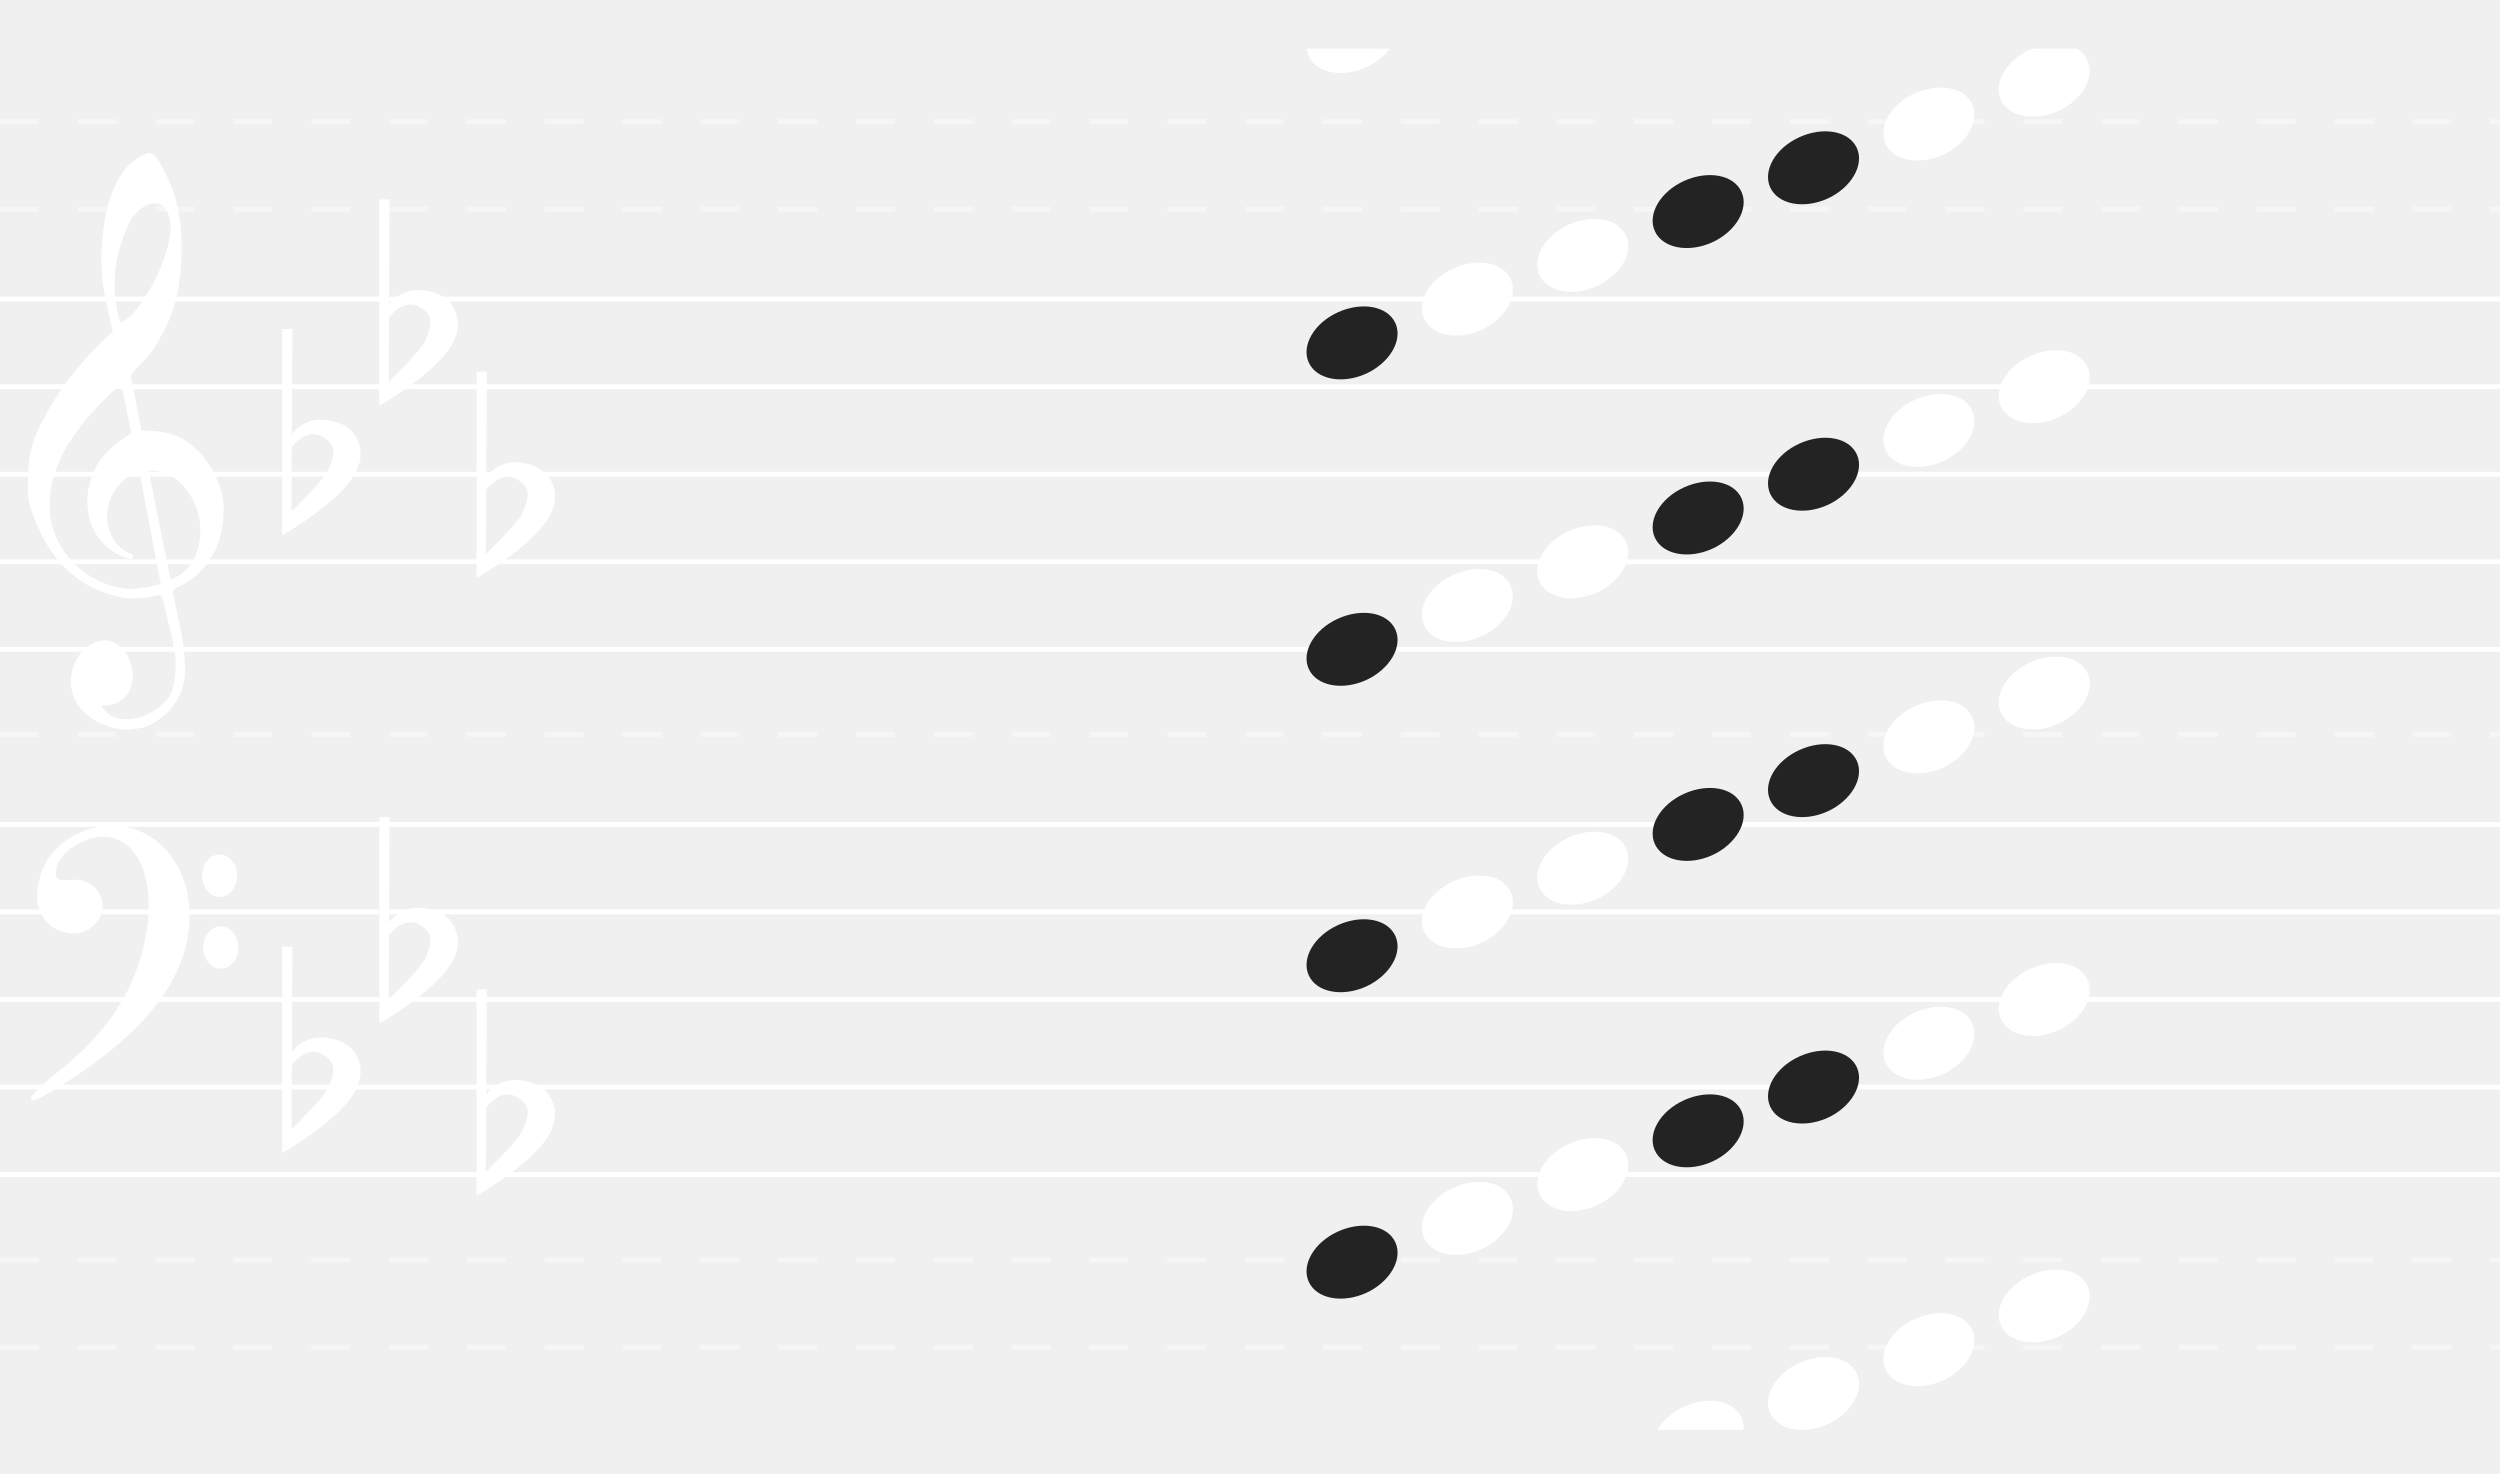
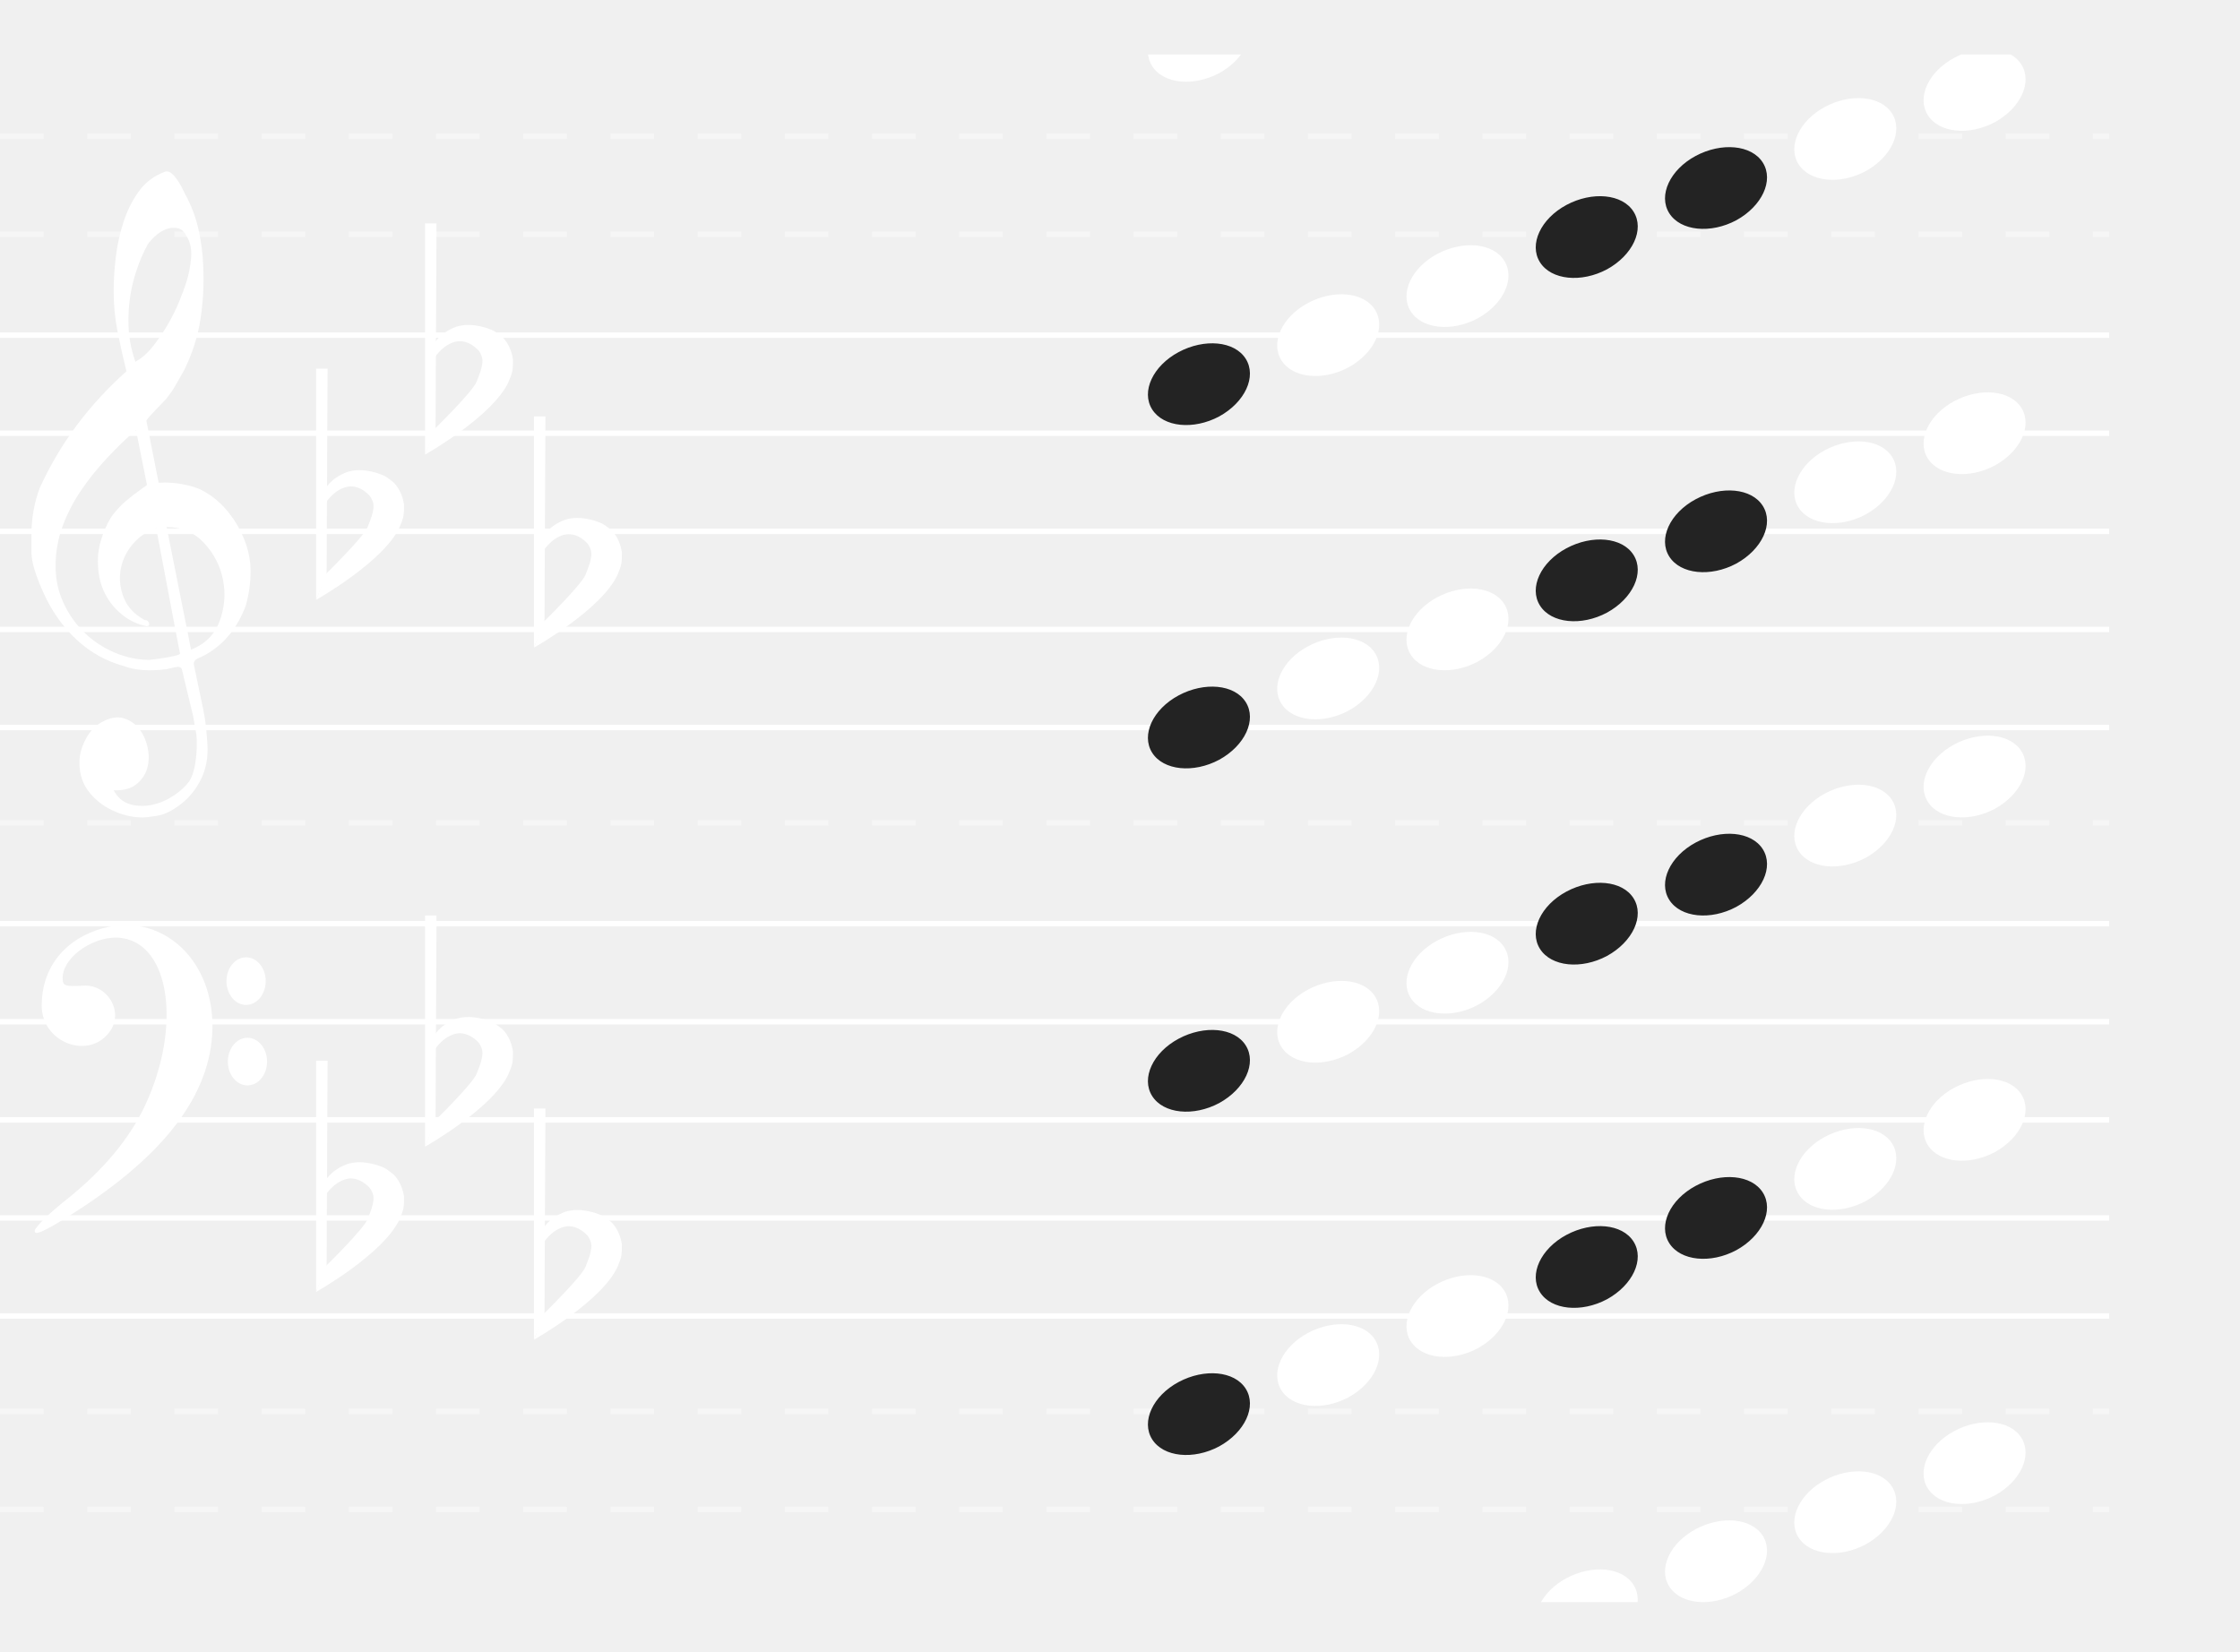
- <svg xmlns="http://www.w3.org/2000/svg" width="514" height="303" viewBox="0 0 514 303" fill="none">
-   <line y1="25" x2="514" y2="25" stroke="white" stroke-opacity="0.4" stroke-dasharray="8 8" />
-   <line y1="43" x2="514" y2="43" stroke="white" stroke-opacity="0.4" stroke-dasharray="8 8" />
-   <path d="M0 61.5H514" stroke="white" />
-   <path d="M0 79.5H514" stroke="white" />
-   <path d="M0 97.5H514" stroke="white" />
-   <path d="M0 115.5H514" stroke="white" />
-   <path d="M0 133.5H514" stroke="white" />
-   <line x1="4.2447e-08" y1="151" x2="514" y2="151" stroke="white" stroke-opacity="0.4" stroke-dasharray="8 8" />
-   <path d="M0 169.5H514" stroke="white" />
-   <path d="M0 187.5H514" stroke="white" />
-   <path d="M0 205.5H514" stroke="white" />
-   <path d="M0 223.5H514" stroke="white" />
-   <path d="M0 241.5H514" stroke="white" />
-   <line x1="4.2447e-08" y1="259" x2="514" y2="259" stroke="white" stroke-opacity="0.4" stroke-dasharray="8 8" />
-   <line x1="4.2447e-08" y1="277" x2="514" y2="277" stroke="white" stroke-opacity="0.4" stroke-dasharray="8 8" />
+ <svg xmlns="http://www.w3.org/2000/svg" width="411" height="303" viewBox="0 0 411 303" fill="none">
+   <line y1="25" x2="387" y2="25" stroke="white" stroke-opacity="0.4" stroke-dasharray="8 8" />
+   <line y1="43" x2="387" y2="43" stroke="white" stroke-opacity="0.4" stroke-dasharray="8 8" />
+   <path d="M0 61.5H387" stroke="white" />
+   <path d="M0 79.5H387" stroke="white" />
+   <path d="M0 97.5H387" stroke="white" />
+   <path d="M0 115.5H387" stroke="white" />
+   <path d="M0 133.5H387" stroke="white" />
+   <line x1="4.2447e-08" y1="151" x2="387" y2="151" stroke="white" stroke-opacity="0.4" stroke-dasharray="8 8" />
+   <path d="M0 169.5H387" stroke="white" />
+   <path d="M0 187.5H387" stroke="white" />
+   <path d="M0 205.5H387" stroke="white" />
+   <path d="M0 223.5H387" stroke="white" />
+   <path d="M0 241.5H387" stroke="white" />
+   <line x1="4.2447e-08" y1="259" x2="387" y2="259" stroke="white" stroke-opacity="0.4" stroke-dasharray="8 8" />
+   <line x1="4.2447e-08" y1="277" x2="387" y2="277" stroke="white" stroke-opacity="0.4" stroke-dasharray="8 8" />
  <path d="M28.663 96.938C26.878 97.542 25.403 98.563 24.238 99.999C23.073 101.435 22.363 103.004 22.108 104.705C21.853 106.406 22.062 108.088 22.736 109.751C23.41 111.414 24.675 112.756 26.532 113.777C26.969 113.777 27.242 113.966 27.352 114.344C27.461 114.722 27.297 114.91 26.86 114.91C25.076 114.533 23.51 113.758 22.162 112.586C19.649 110.431 18.266 107.654 18.011 104.252C17.865 102.551 18.02 100.907 18.475 99.319C18.93 97.731 19.558 96.276 20.36 94.953C21.343 93.555 22.508 92.345 23.856 91.325C23.928 91.249 24.138 91.079 24.484 90.814C24.83 90.55 25.167 90.304 25.494 90.077C25.822 89.851 26.314 89.492 26.969 89L24.948 78.908C23.164 80.457 21.398 82.168 19.65 84.039C17.901 85.91 16.317 87.885 14.897 89.964C13.477 92.043 12.339 94.245 11.483 96.569C10.627 98.894 10.199 101.341 10.199 103.912C10.199 106.293 10.682 108.532 11.647 110.63C12.612 112.728 13.896 114.552 15.498 116.101C17.1 117.651 18.948 118.87 21.043 119.759C23.137 120.647 25.258 121.091 27.406 121.091C27.48 121.091 27.816 121.053 28.417 120.977C29.018 120.902 29.655 120.808 30.329 120.694C31.003 120.581 31.622 120.458 32.186 120.325C32.75 120.193 33.033 120.051 33.033 119.9L32.705 118.313C31.285 110.866 29.937 103.741 28.663 96.938ZM30.575 96.711L35.054 119.22C37.64 118.199 39.387 116.451 40.298 113.975C41.209 111.5 41.417 108.986 40.926 106.435C40.434 103.883 39.278 101.624 37.457 99.659C35.637 97.693 33.342 96.711 30.575 96.711ZM24.839 66.378C25.968 65.772 27.015 64.866 27.98 63.656C28.945 62.447 29.837 61.152 30.657 59.772C31.476 58.393 32.186 56.985 32.787 55.548C33.388 54.112 33.87 52.808 34.234 51.636C34.635 50.389 34.908 48.99 35.054 47.441C35.2 45.891 34.963 44.587 34.344 43.528C33.907 42.584 33.334 42.036 32.623 41.884C31.913 41.733 31.203 41.79 30.493 42.054C29.783 42.319 29.109 42.744 28.471 43.33C27.834 43.916 27.37 44.435 27.079 44.889C26.277 46.363 25.576 48.007 24.976 49.822C24.375 51.636 23.965 53.517 23.747 55.464C23.528 57.41 23.501 59.281 23.665 61.077C23.828 62.872 24.22 64.639 24.839 66.378ZM23.2 68.135C22.581 65.641 22.035 63.193 21.561 60.793C21.088 58.393 20.851 55.926 20.851 53.394C20.851 51.542 20.979 49.51 21.234 47.299C21.489 45.088 21.953 42.933 22.627 40.835C23.3 38.737 24.229 36.857 25.413 35.194C26.596 33.531 28.171 32.321 30.138 31.565C30.32 31.49 30.502 31.452 30.684 31.452C30.939 31.452 31.239 31.603 31.585 31.906C31.931 32.208 32.295 32.652 32.678 33.238C33.06 33.824 33.397 34.428 33.688 35.052C33.979 35.676 34.198 36.101 34.344 36.328C35.327 38.256 36.046 40.306 36.502 42.479C36.957 44.653 37.221 46.817 37.294 48.971C37.439 52.222 37.266 55.435 36.775 58.61C36.283 61.785 35.291 64.885 33.797 67.908C33.288 68.816 32.769 69.732 32.241 70.658C31.713 71.585 31.085 72.482 30.356 73.351C30.211 73.503 29.947 73.777 29.564 74.173C29.181 74.57 28.79 74.977 28.389 75.392C27.989 75.808 27.634 76.196 27.324 76.554C27.015 76.914 26.86 77.131 26.86 77.207L29.099 88.546C29.114 88.621 30.22 88.546 30.22 88.546C32.357 88.574 34.619 88.933 36.584 89.737C38.477 90.644 40.107 91.891 41.473 93.479C42.838 95.067 43.93 96.853 44.75 98.837C45.569 100.821 45.979 102.834 45.979 104.875C45.979 106.916 45.687 108.995 45.105 111.112C43.612 115.119 41.227 118.086 37.949 120.013C37.585 120.24 37.066 120.496 36.392 120.779C35.719 121.062 35.455 121.507 35.6 122.111C36.474 126.23 37.066 129.063 37.376 130.616C37.685 132.168 37.913 134.172 38.058 136.626C38.204 138.973 37.812 141.084 36.884 142.972C35.955 144.869 34.708 146.407 33.142 147.595C31.576 148.79 30.147 149.484 28.854 149.698C27.561 149.906 26.678 150.006 26.205 150.006C24.566 150.006 22.963 149.684 21.398 149.04C19.467 148.289 17.847 147.137 16.536 145.584C15.225 144.031 14.569 142.142 14.569 139.917C14.569 138.515 14.961 137.077 15.744 135.603C16.527 134.129 17.556 133.07 18.83 132.433C20.25 131.675 21.534 131.467 22.681 131.803C23.828 132.147 24.775 132.791 25.522 133.735C26.268 134.68 26.787 135.825 27.079 137.163C27.37 138.508 27.352 139.76 27.024 140.933C26.696 142.107 26.032 143.101 25.03 143.91C24.029 144.725 22.636 145.09 20.851 145.019C21.58 146.378 22.599 147.237 23.91 147.595C25.221 147.96 26.569 147.981 27.952 147.68C29.337 147.38 30.638 146.822 31.858 146.006C33.078 145.198 34.035 144.318 34.726 143.373C35.163 142.693 35.491 141.806 35.71 140.711C35.928 139.61 36.056 138.472 36.092 137.277C36.128 136.089 36.092 135.159 35.983 134.501C35.873 133.835 35.691 132.805 35.436 131.41C34.344 126.838 33.652 123.962 33.36 122.788C33.215 122.414 32.823 122.291 32.186 122.423C31.549 122.556 31.012 122.679 30.575 122.788C27.443 123.21 24.821 123.017 22.709 122.225C19.431 121.318 16.545 119.701 14.05 117.377C11.556 115.053 9.553 112.237 8.042 108.929C6.53 105.622 5.775 103.108 5.775 101.388C5.775 99.669 5.775 98.582 5.775 98.128C5.775 95.067 6.285 92.194 7.304 89.51C9.234 85.314 11.52 81.459 14.16 77.944C16.8 74.429 19.813 71.159 23.2 68.135Z" fill="white" />
  <path d="M49.003 194.808C49.003 197.22 47.391 199.175 45.404 199.175C43.416 199.175 41.805 197.22 41.805 194.808C41.805 192.396 43.416 190.441 45.404 190.441C47.391 190.441 49.003 192.396 49.003 194.808ZM48.754 180.042C48.754 182.454 47.143 184.409 45.155 184.409C43.168 184.409 41.556 182.454 41.556 180.042C41.556 177.63 43.168 175.675 45.155 175.675C47.143 175.675 48.754 177.63 48.754 180.042ZM6.368 225.885C6.368 225.261 8.96 222.695 12.128 220.182C18.939 214.778 23.857 208.866 26.718 202.645C33.279 188.379 31.2 173.504 22.457 172.146C17.621 171.394 11.498 175.482 11.498 179.461C11.498 180.938 11.824 181.057 15.369 180.873C19.707 180.649 22.642 185.54 20.295 189.081C16.585 194.678 7.651 191.463 7.651 184.532C7.651 178.458 10.842 173.623 16.459 171.189C28.479 165.98 39.92 175.583 38.918 190.04C38.097 201.89 29.19 212.956 11.899 223.611C7.797 226.139 6.368 226.726 6.368 225.885Z" fill="white" />
  <path d="M58 194.649H60.104L59.929 232.519L58 237.045V194.649Z" fill="white" />
  <path d="M67.468 223.689C68.169 221.872 68.344 221.474 68.519 220.247C68.695 219.019 67.818 217.967 67.818 217.967C67.818 217.967 65.89 215.688 63.435 216.389C60.98 217.091 59.578 219.545 59.578 219.545V216.915C59.578 216.915 60.455 214.812 63.786 213.584C65.013 213.234 66.591 213.058 69.045 213.76C70.448 214.286 70.448 214.11 72.201 215.513C72.903 216.214 73.779 217.441 74.13 219.545C74.13 221.474 74.13 221.825 73.341 223.689C70.448 230.065 58 237.078 58 237.078L59.841 232.28C59.841 232.28 66.766 225.506 67.468 223.689Z" fill="white" />
  <path d="M77.987 168H80.091L79.915 205.87L77.987 210.396V168Z" fill="white" />
  <path d="M87.454 197.04C88.156 195.223 88.331 194.825 88.506 193.597C88.682 192.37 87.805 191.318 87.805 191.318C87.805 191.318 85.876 189.039 83.422 189.74C80.967 190.442 79.565 192.896 79.565 192.896V190.266C79.565 190.266 80.441 188.162 83.772 186.935C85 186.584 86.578 186.409 89.032 187.11C90.435 187.636 90.435 187.461 92.188 188.864C92.889 189.565 93.766 190.792 94.117 192.896C94.117 194.825 94.117 195.175 93.328 197.04C90.435 203.416 77.987 210.429 77.987 210.429L79.828 205.631C79.828 205.631 86.753 198.857 87.454 197.04Z" fill="white" />
  <path d="M97.974 203.416H100.078L99.903 241.286L97.974 245.812V203.416Z" fill="white" />
  <path d="M107.442 232.455C108.143 230.638 108.318 230.24 108.494 229.013C108.669 227.786 107.792 226.734 107.792 226.734C107.792 226.734 105.864 224.455 103.409 225.156C100.955 225.857 99.552 228.312 99.552 228.312V225.682C99.552 225.682 100.429 223.578 103.76 222.351C104.987 222 106.565 221.825 109.02 222.526C110.422 223.052 110.422 222.877 112.175 224.279C112.877 224.981 113.753 226.208 114.104 228.312C114.104 230.24 114.104 230.591 113.316 232.455C110.422 238.831 97.974 245.844 97.974 245.844L99.816 241.046C99.816 241.046 106.74 234.273 107.442 232.455Z" fill="white" />
  <path d="M58 67.649H60.104L59.929 105.519L58 110.045V67.649Z" fill="white" />
  <path d="M67.468 96.689C68.169 94.872 68.344 94.474 68.519 93.247C68.695 92.019 67.818 90.967 67.818 90.967C67.818 90.967 65.89 88.688 63.435 89.389C60.98 90.091 59.578 92.545 59.578 92.545V89.915C59.578 89.915 60.455 87.811 63.786 86.584C65.013 86.234 66.591 86.058 69.045 86.76C70.448 87.285 70.448 87.11 72.201 88.513C72.903 89.214 73.779 90.441 74.13 92.545C74.13 94.474 74.13 94.825 73.341 96.689C70.448 103.065 58 110.078 58 110.078L59.841 105.28C59.841 105.28 66.766 98.506 67.468 96.689Z" fill="white" />
  <path d="M77.987 41H80.091L79.915 78.87L77.987 83.396V41Z" fill="white" />
  <path d="M87.454 70.04C88.156 68.222 88.331 67.825 88.506 66.597C88.682 65.37 87.805 64.318 87.805 64.318C87.805 64.318 85.876 62.039 83.422 62.74C80.967 63.441 79.565 65.896 79.565 65.896V63.266C79.565 63.266 80.441 61.162 83.772 59.935C85 59.584 86.578 59.409 89.032 60.11C90.435 60.636 90.435 60.461 92.188 61.864C92.889 62.565 93.766 63.792 94.117 65.896C94.117 67.825 94.117 68.175 93.328 70.04C90.435 76.415 77.987 83.428 77.987 83.428L79.828 78.631C79.828 78.631 86.753 71.857 87.454 70.04Z" fill="white" />
  <path d="M97.974 76.416H100.078L99.903 114.286L97.974 118.812V76.416Z" fill="white" />
  <path d="M107.442 105.455C108.143 103.638 108.318 103.24 108.494 102.013C108.669 100.786 107.792 99.734 107.792 99.734C107.792 99.734 105.864 97.454 103.409 98.156C100.955 98.857 99.552 101.312 99.552 101.312V98.682C99.552 98.682 100.429 96.578 103.76 95.351C104.987 95 106.565 94.825 109.02 95.526C110.422 96.052 110.422 95.877 112.175 97.279C112.877 97.981 113.753 99.208 114.104 101.312C114.104 103.24 114.104 103.591 113.316 105.455C110.422 111.831 97.974 118.844 97.974 118.844L99.816 114.046C99.816 114.046 106.74 107.273 107.442 105.455Z" fill="white" />
  <g clip-path="url(#clip0_25_3993)">
-     <path d="M269.396 12.121C267.333 8.844 269.544 4.134 274.26 1.608C278.977 -0.917 284.504 -0.439 286.568 2.837C288.631 6.114 286.42 10.824 281.704 13.418C276.987 15.944 271.46 15.398 269.396 12.121Z" fill="white" />
-     <path d="M269.396 75.121C267.333 71.844 269.544 67.134 274.26 64.609C278.977 62.083 284.504 62.561 286.568 65.837C288.631 69.114 286.42 73.824 281.704 76.418C276.987 78.944 271.46 78.397 269.396 75.121Z" fill="#232323" />
-     <path d="M293.116 66.121C291.052 62.844 293.263 58.134 297.98 55.608C302.696 53.083 308.223 53.561 310.287 56.837C312.35 60.114 310.14 64.824 305.423 67.418C300.706 69.944 295.179 69.397 293.116 66.121Z" fill="white" />
-     <path d="M316.835 57.121C314.772 53.844 316.983 49.134 321.699 46.608C326.416 44.083 331.943 44.561 334.006 47.837C336.07 51.114 333.859 55.824 329.142 58.418C324.426 60.944 318.899 60.398 316.835 57.121Z" fill="white" />
-     <path d="M340.555 48.121C338.491 44.844 340.702 40.134 345.419 37.608C350.135 35.083 355.662 35.561 357.726 38.837C359.789 42.114 357.579 46.824 352.862 49.418C348.145 51.944 342.618 51.398 340.555 48.121Z" fill="#232323" />
-     <path d="M364.274 39.121C362.211 35.844 364.421 31.134 369.138 28.608C373.855 26.083 379.382 26.561 381.445 29.837C383.509 33.114 381.298 37.824 376.581 40.418C371.865 42.944 366.338 42.398 364.274 39.121Z" fill="#232323" />
-     <path d="M387.994 30.121C385.93 26.844 388.141 22.134 392.858 19.608C397.574 17.083 403.101 17.561 405.165 20.837C407.228 24.114 405.018 28.824 400.301 31.418C395.584 33.944 390.057 33.398 387.994 30.121Z" fill="white" />
-     <path d="M411.713 21.121C409.65 17.844 411.86 13.134 416.577 10.608C421.294 8.083 426.821 8.561 428.884 11.837C430.948 15.114 428.737 19.824 424.02 22.418C419.304 24.944 413.777 24.398 411.713 21.121Z" fill="white" />
-     <path d="M269.396 138.121C267.333 134.844 269.544 130.134 274.26 127.608C278.977 125.083 284.504 125.561 286.568 128.837C288.631 132.114 286.42 136.824 281.704 139.418C276.987 141.944 271.46 141.398 269.396 138.121Z" fill="#232323" />
-     <path d="M293.116 129.121C291.052 125.844 293.263 121.134 297.98 118.608C302.696 116.083 308.223 116.561 310.287 119.837C312.35 123.114 310.14 127.824 305.423 130.418C300.706 132.944 295.179 132.398 293.116 129.121Z" fill="white" />
-     <path d="M316.835 120.121C314.772 116.844 316.983 112.134 321.699 109.608C326.416 107.083 331.943 107.561 334.006 110.837C336.07 114.114 333.859 118.824 329.142 121.418C324.426 123.944 318.899 123.398 316.835 120.121Z" fill="white" />
-     <path d="M340.555 111.121C338.491 107.844 340.702 103.134 345.419 100.608C350.135 98.083 355.662 98.561 357.726 101.837C359.789 105.114 357.579 109.824 352.862 112.418C348.145 114.944 342.618 114.398 340.555 111.121Z" fill="#232323" />
-     <path d="M364.274 102.121C362.211 98.844 364.421 94.134 369.138 91.609C373.855 89.083 379.382 89.561 381.445 92.837C383.509 96.114 381.298 100.824 376.581 103.418C371.865 105.944 366.338 105.398 364.274 102.121Z" fill="#232323" />
-     <path d="M387.994 93.121C385.93 89.844 388.141 85.134 392.858 82.609C397.574 80.083 403.101 80.561 405.165 83.837C407.228 87.114 405.018 91.824 400.301 94.418C395.584 96.944 390.057 96.397 387.994 93.121Z" fill="white" />
-     <path d="M411.713 84.121C409.65 80.844 411.86 76.134 416.577 73.609C421.294 71.083 426.821 71.561 428.884 74.837C430.948 78.114 428.737 82.824 424.02 85.418C419.304 87.944 413.777 87.397 411.713 84.121Z" fill="white" />
-     <path d="M269.396 201.121C267.333 197.844 269.544 193.134 274.26 190.608C278.977 188.083 284.504 188.561 286.568 191.837C288.631 195.114 286.42 199.824 281.704 202.418C276.987 204.944 271.46 204.398 269.396 201.121Z" fill="#232323" />
-     <path d="M293.116 192.121C291.052 188.844 293.263 184.134 297.98 181.608C302.696 179.083 308.223 179.561 310.287 182.837C312.35 186.114 310.14 190.824 305.423 193.418C300.706 195.944 295.179 195.398 293.116 192.121Z" fill="white" />
-     <path d="M316.835 183.121C314.772 179.844 316.983 175.134 321.699 172.608C326.416 170.083 331.943 170.561 334.006 173.837C336.07 177.114 333.859 181.824 329.142 184.418C324.426 186.944 318.899 186.398 316.835 183.121Z" fill="white" />
-     <path d="M340.555 174.121C338.491 170.844 340.702 166.134 345.419 163.608C350.135 161.083 355.662 161.561 357.726 164.837C359.789 168.114 357.579 172.824 352.862 175.418C348.145 177.944 342.618 177.398 340.555 174.121Z" fill="#232323" />
-     <path d="M364.274 165.121C362.211 161.844 364.421 157.134 369.138 154.608C373.855 152.083 379.382 152.561 381.445 155.837C383.509 159.114 381.298 163.824 376.581 166.418C371.865 168.944 366.338 168.398 364.274 165.121Z" fill="#232323" />
-     <path d="M387.994 156.121C385.93 152.844 388.141 148.134 392.858 145.608C397.574 143.083 403.101 143.561 405.165 146.837C407.228 150.114 405.018 154.824 400.301 157.418C395.584 159.944 390.057 159.398 387.994 156.121Z" fill="white" />
-     <path d="M411.713 147.121C409.65 143.844 411.86 139.134 416.577 136.608C421.294 134.083 426.821 134.561 428.884 137.837C430.948 141.114 428.737 145.824 424.02 148.418C419.304 150.944 413.777 150.398 411.713 147.121Z" fill="white" />
-     <path d="M269.396 264.121C267.333 260.844 269.544 256.134 274.26 253.608C278.977 251.083 284.504 251.561 286.568 254.837C288.631 258.114 286.42 262.824 281.704 265.418C276.987 267.944 271.46 267.398 269.396 264.121Z" fill="#232323" />
-     <path d="M293.116 255.121C291.052 251.844 293.263 247.134 297.98 244.608C302.696 242.083 308.223 242.561 310.287 245.837C312.35 249.114 310.14 253.824 305.423 256.418C300.706 258.944 295.179 258.398 293.116 255.121Z" fill="white" />
-     <path d="M316.835 246.121C314.772 242.844 316.983 238.134 321.699 235.608C326.416 233.083 331.943 233.561 334.006 236.837C336.07 240.114 333.859 244.824 329.142 247.418C324.426 249.944 318.899 249.398 316.835 246.121Z" fill="white" />
-     <path d="M340.555 237.121C338.491 233.844 340.702 229.134 345.419 226.608C350.135 224.083 355.662 224.561 357.726 227.837C359.789 231.114 357.579 235.824 352.862 238.418C348.145 240.944 342.618 240.398 340.555 237.121Z" fill="#232323" />
-     <path d="M364.274 228.121C362.211 224.844 364.421 220.134 369.138 217.608C373.855 215.083 379.382 215.561 381.445 218.837C383.509 222.114 381.298 226.824 376.581 229.418C371.865 231.944 366.338 231.398 364.274 228.121Z" fill="#232323" />
-     <path d="M387.994 219.121C385.93 215.844 388.141 211.134 392.858 208.608C397.574 206.083 403.101 206.561 405.165 209.837C407.228 213.114 405.018 217.824 400.301 220.418C395.584 222.944 390.057 222.398 387.994 219.121Z" fill="white" />
-     <path d="M411.713 210.121C409.65 206.844 411.86 202.134 416.577 199.608C421.294 197.083 426.821 197.561 428.884 200.837C430.948 204.114 428.737 208.824 424.02 211.418C419.304 213.944 413.777 213.398 411.713 210.121Z" fill="white" />
-     <path d="M340.555 300.121C338.491 296.844 340.702 292.134 345.419 289.608C350.135 287.083 355.662 287.561 357.726 290.837C359.789 294.114 357.579 298.824 352.862 301.418C348.145 303.944 342.618 303.398 340.555 300.121Z" fill="white" />
-     <path d="M364.274 291.121C362.211 287.844 364.421 283.134 369.138 280.608C373.855 278.083 379.382 278.561 381.445 281.837C383.509 285.114 381.298 289.824 376.581 292.418C371.865 294.944 366.338 294.398 364.274 291.121Z" fill="white" />
-     <path d="M387.994 282.121C385.93 278.844 388.141 274.134 392.858 271.608C397.574 269.083 403.101 269.561 405.165 272.837C407.228 276.114 405.018 280.824 400.301 283.418C395.584 285.944 390.057 285.398 387.994 282.121Z" fill="white" />
-     <path d="M411.713 273.121C409.65 269.844 411.86 265.134 416.577 262.608C421.294 260.083 426.821 260.561 428.884 263.837C430.948 267.114 428.737 271.824 424.02 274.418C419.304 276.944 413.777 276.398 411.713 273.121Z" fill="white" />
+     <path d="M211.396 12.121C209.333 8.844 211.544 4.134 216.26 1.608C220.977 -0.917 226.504 -0.439 228.568 2.837C230.631 6.114 228.42 10.824 223.704 13.418C218.987 15.944 213.46 15.398 211.396 12.121Z" fill="white" />
+     <path d="M211.396 75.121C209.333 71.844 211.544 67.134 216.26 64.609C220.977 62.083 226.504 62.561 228.568 65.837C230.631 69.114 228.42 73.824 223.704 76.418C218.987 78.944 213.46 78.397 211.396 75.121Z" fill="#232323" />
+     <path d="M235.116 66.121C233.052 62.844 235.263 58.134 239.98 55.608C244.696 53.083 250.223 53.561 252.287 56.837C254.35 60.114 252.14 64.824 247.423 67.418C242.706 69.944 237.179 69.397 235.116 66.121Z" fill="white" />
+     <path d="M258.835 57.121C256.772 53.844 258.983 49.134 263.699 46.608C268.416 44.083 273.943 44.561 276.006 47.837C278.07 51.114 275.859 55.824 271.142 58.418C266.426 60.944 260.899 60.398 258.835 57.121Z" fill="white" />
+     <path d="M282.555 48.121C280.491 44.844 282.702 40.134 287.419 37.608C292.135 35.083 297.662 35.561 299.726 38.837C301.789 42.114 299.579 46.824 294.862 49.418C290.145 51.944 284.618 51.398 282.555 48.121Z" fill="#232323" />
+     <path d="M306.274 39.121C304.211 35.844 306.421 31.134 311.138 28.608C315.855 26.083 321.382 26.561 323.445 29.837C325.509 33.114 323.298 37.824 318.581 40.418C313.865 42.944 308.338 42.398 306.274 39.121Z" fill="#232323" />
+     <path d="M329.994 30.121C327.93 26.844 330.141 22.134 334.858 19.608C339.574 17.083 345.101 17.561 347.165 20.837C349.228 24.114 347.018 28.824 342.301 31.418C337.584 33.944 332.057 33.398 329.994 30.121Z" fill="white" />
+     <path d="M353.713 21.121C351.65 17.844 353.86 13.134 358.577 10.608C363.294 8.083 368.821 8.561 370.884 11.837C372.948 15.114 370.737 19.824 366.02 22.418C361.304 24.944 355.777 24.398 353.713 21.121Z" fill="white" />
+     <path d="M211.396 138.121C209.333 134.844 211.544 130.134 216.26 127.608C220.977 125.083 226.504 125.561 228.568 128.837C230.631 132.114 228.42 136.824 223.704 139.418C218.987 141.944 213.46 141.398 211.396 138.121Z" fill="#232323" />
+     <path d="M235.116 129.121C233.052 125.844 235.263 121.134 239.98 118.608C244.696 116.083 250.223 116.561 252.287 119.837C254.35 123.114 252.14 127.824 247.423 130.418C242.706 132.944 237.179 132.398 235.116 129.121Z" fill="white" />
+     <path d="M258.835 120.121C256.772 116.844 258.983 112.134 263.699 109.608C268.416 107.083 273.943 107.561 276.006 110.837C278.07 114.114 275.859 118.824 271.142 121.418C266.426 123.944 260.899 123.398 258.835 120.121Z" fill="white" />
+     <path d="M282.555 111.121C280.491 107.844 282.702 103.134 287.419 100.608C292.135 98.083 297.662 98.561 299.726 101.837C301.789 105.114 299.579 109.824 294.862 112.418C290.145 114.944 284.618 114.398 282.555 111.121Z" fill="#232323" />
+     <path d="M306.274 102.121C304.211 98.844 306.421 94.134 311.138 91.609C315.855 89.083 321.382 89.561 323.445 92.837C325.509 96.114 323.298 100.824 318.581 103.418C313.865 105.944 308.338 105.398 306.274 102.121Z" fill="#232323" />
+     <path d="M329.994 93.121C327.93 89.844 330.141 85.134 334.858 82.609C339.574 80.083 345.101 80.561 347.165 83.837C349.228 87.114 347.018 91.824 342.301 94.418C337.584 96.944 332.057 96.397 329.994 93.121Z" fill="white" />
+     <path d="M353.713 84.121C351.65 80.844 353.86 76.134 358.577 73.609C363.294 71.083 368.821 71.561 370.884 74.837C372.948 78.114 370.737 82.824 366.02 85.418C361.304 87.944 355.777 87.397 353.713 84.121Z" fill="white" />
+     <path d="M211.396 201.121C209.333 197.844 211.544 193.134 216.26 190.608C220.977 188.083 226.504 188.561 228.568 191.837C230.631 195.114 228.42 199.824 223.704 202.418C218.987 204.944 213.46 204.398 211.396 201.121Z" fill="#232323" />
+     <path d="M235.116 192.121C233.052 188.844 235.263 184.134 239.98 181.608C244.696 179.083 250.223 179.561 252.287 182.837C254.35 186.114 252.14 190.824 247.423 193.418C242.706 195.944 237.179 195.398 235.116 192.121Z" fill="white" />
+     <path d="M258.835 183.121C256.772 179.844 258.983 175.134 263.699 172.608C268.416 170.083 273.943 170.561 276.006 173.837C278.07 177.114 275.859 181.824 271.142 184.418C266.426 186.944 260.899 186.398 258.835 183.121Z" fill="white" />
+     <path d="M282.555 174.121C280.491 170.844 282.702 166.134 287.419 163.608C292.135 161.083 297.662 161.561 299.726 164.837C301.789 168.114 299.579 172.824 294.862 175.418C290.145 177.944 284.618 177.398 282.555 174.121Z" fill="#232323" />
+     <path d="M306.274 165.121C304.211 161.844 306.421 157.134 311.138 154.608C315.855 152.083 321.382 152.561 323.445 155.837C325.509 159.114 323.298 163.824 318.581 166.418C313.865 168.944 308.338 168.398 306.274 165.121Z" fill="#232323" />
+     <path d="M329.994 156.121C327.93 152.844 330.141 148.134 334.858 145.608C339.574 143.083 345.101 143.561 347.165 146.837C349.228 150.114 347.018 154.824 342.301 157.418C337.584 159.944 332.057 159.398 329.994 156.121Z" fill="white" />
+     <path d="M353.713 147.121C351.65 143.844 353.86 139.134 358.577 136.608C363.294 134.083 368.821 134.561 370.884 137.837C372.948 141.114 370.737 145.824 366.02 148.418C361.304 150.944 355.777 150.398 353.713 147.121Z" fill="white" />
+     <path d="M211.396 264.121C209.333 260.844 211.544 256.134 216.26 253.608C220.977 251.083 226.504 251.561 228.568 254.837C230.631 258.114 228.42 262.824 223.704 265.418C218.987 267.944 213.46 267.398 211.396 264.121Z" fill="#232323" />
+     <path d="M235.116 255.121C233.052 251.844 235.263 247.134 239.98 244.608C244.696 242.083 250.223 242.561 252.287 245.837C254.35 249.114 252.14 253.824 247.423 256.418C242.706 258.944 237.179 258.398 235.116 255.121Z" fill="white" />
+     <path d="M258.835 246.121C256.772 242.844 258.983 238.134 263.699 235.608C268.416 233.083 273.943 233.561 276.006 236.837C278.07 240.114 275.859 244.824 271.142 247.418C266.426 249.944 260.899 249.398 258.835 246.121Z" fill="white" />
+     <path d="M282.555 237.121C280.491 233.844 282.702 229.134 287.419 226.608C292.135 224.083 297.662 224.561 299.726 227.837C301.789 231.114 299.579 235.824 294.862 238.418C290.145 240.944 284.618 240.398 282.555 237.121Z" fill="#232323" />
+     <path d="M306.274 228.121C304.211 224.844 306.421 220.134 311.138 217.608C315.855 215.083 321.382 215.561 323.445 218.837C325.509 222.114 323.298 226.824 318.581 229.418C313.865 231.944 308.338 231.398 306.274 228.121Z" fill="#232323" />
+     <path d="M329.994 219.121C327.93 215.844 330.141 211.134 334.858 208.608C339.574 206.083 345.101 206.561 347.165 209.837C349.228 213.114 347.018 217.824 342.301 220.418C337.584 222.944 332.057 222.398 329.994 219.121Z" fill="white" />
+     <path d="M353.713 210.121C351.65 206.844 353.86 202.134 358.577 199.608C363.294 197.083 368.821 197.561 370.884 200.837C372.948 204.114 370.737 208.824 366.02 211.418C361.304 213.944 355.777 213.398 353.713 210.121Z" fill="white" />
+     <path d="M282.553 300.121C280.489 296.844 282.7 292.134 287.417 289.608C292.133 287.083 297.66 287.561 299.724 290.837C301.787 294.114 299.576 298.824 294.86 301.418C290.143 303.944 284.616 303.398 282.553 300.121Z" fill="white" />
+     <path d="M306.272 291.121C304.208 287.844 306.419 283.134 311.136 280.608C315.853 278.083 321.38 278.561 323.443 281.837C325.507 285.114 323.296 289.824 318.579 292.418C313.863 294.944 308.336 294.398 306.272 291.121Z" fill="white" />
+     <path d="M329.991 282.121C327.928 278.844 330.139 274.134 334.855 271.608C339.572 269.083 345.099 269.561 347.163 272.837C349.226 276.114 347.015 280.824 342.299 283.418C337.582 285.944 332.055 285.398 329.991 282.121Z" fill="white" />
+     <path d="M353.711 273.121C351.647 269.844 353.858 265.134 358.575 262.608C363.292 260.083 368.819 260.561 370.882 263.837C372.946 267.114 370.735 271.824 366.018 274.418C361.302 276.944 355.774 276.398 353.711 273.121Z" fill="white" />
  </g>
  <defs>
    <clipPath id="clip0_25_3993">
-       <rect width="306" height="284" fill="white" transform="translate(208 10)" />
+       <rect width="174" height="284" fill="white" transform="translate(208 10)" />
    </clipPath>
  </defs>
</svg>
